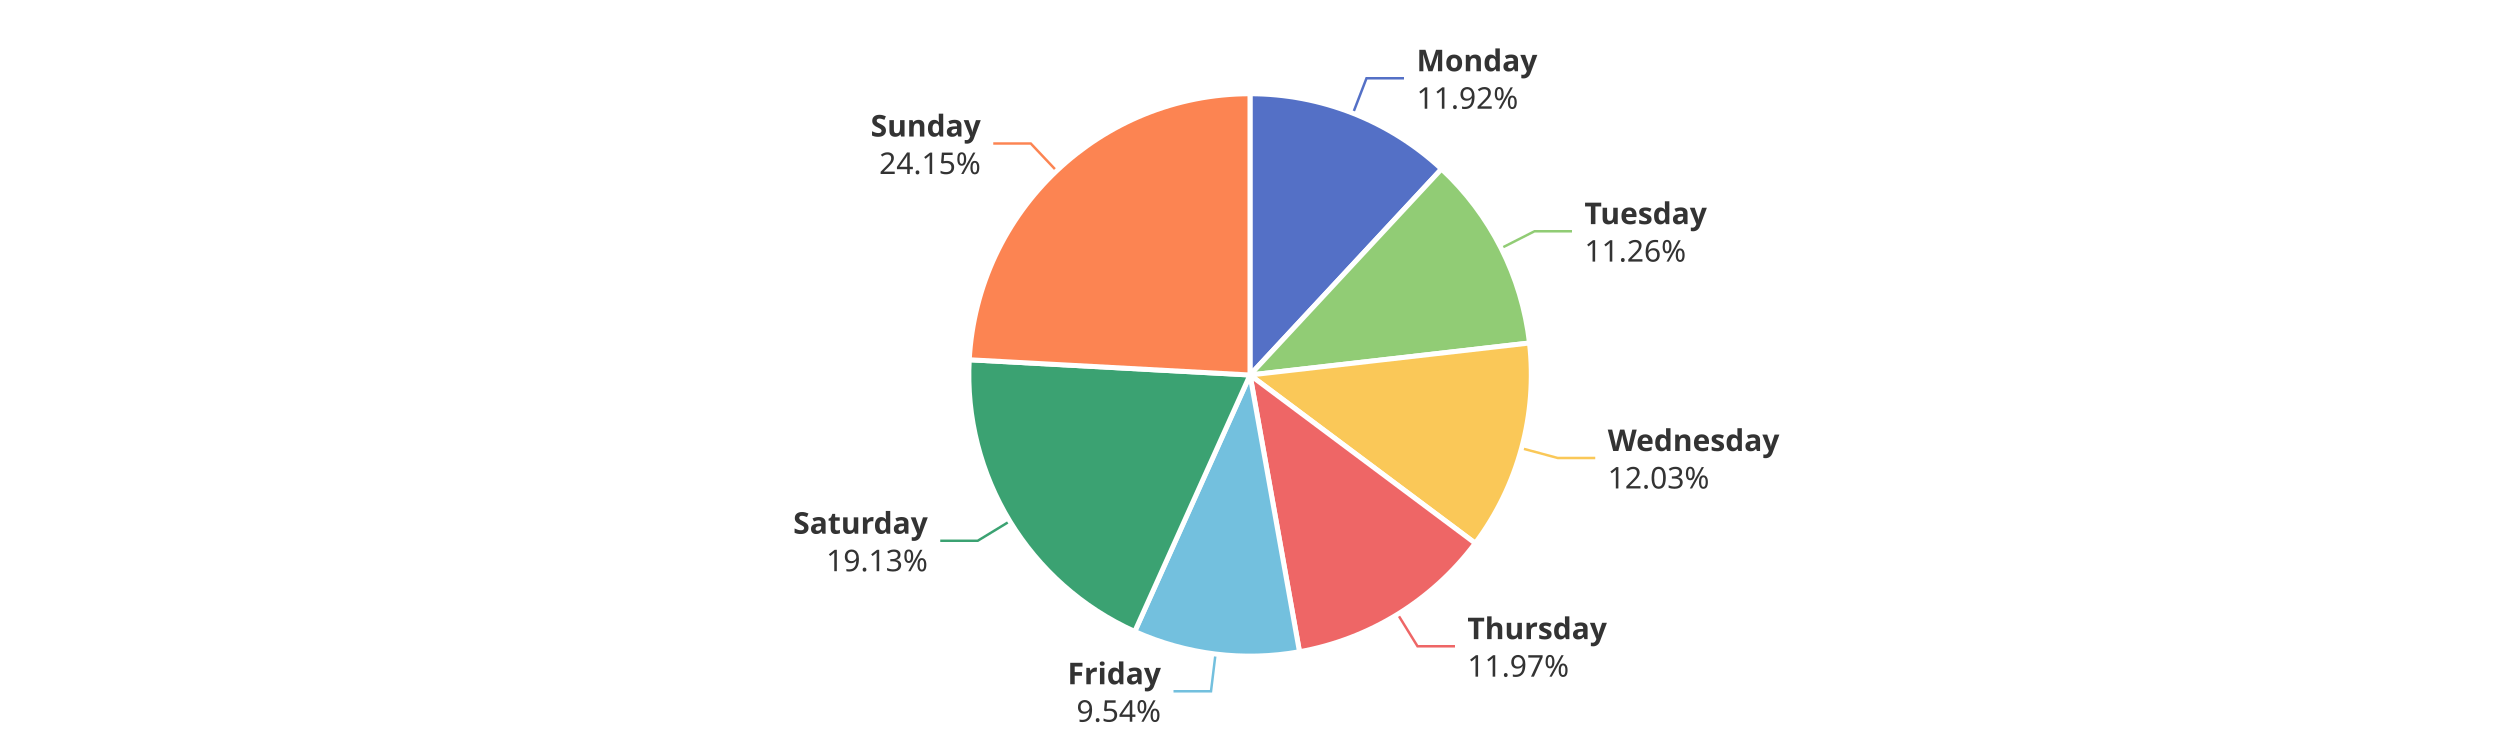
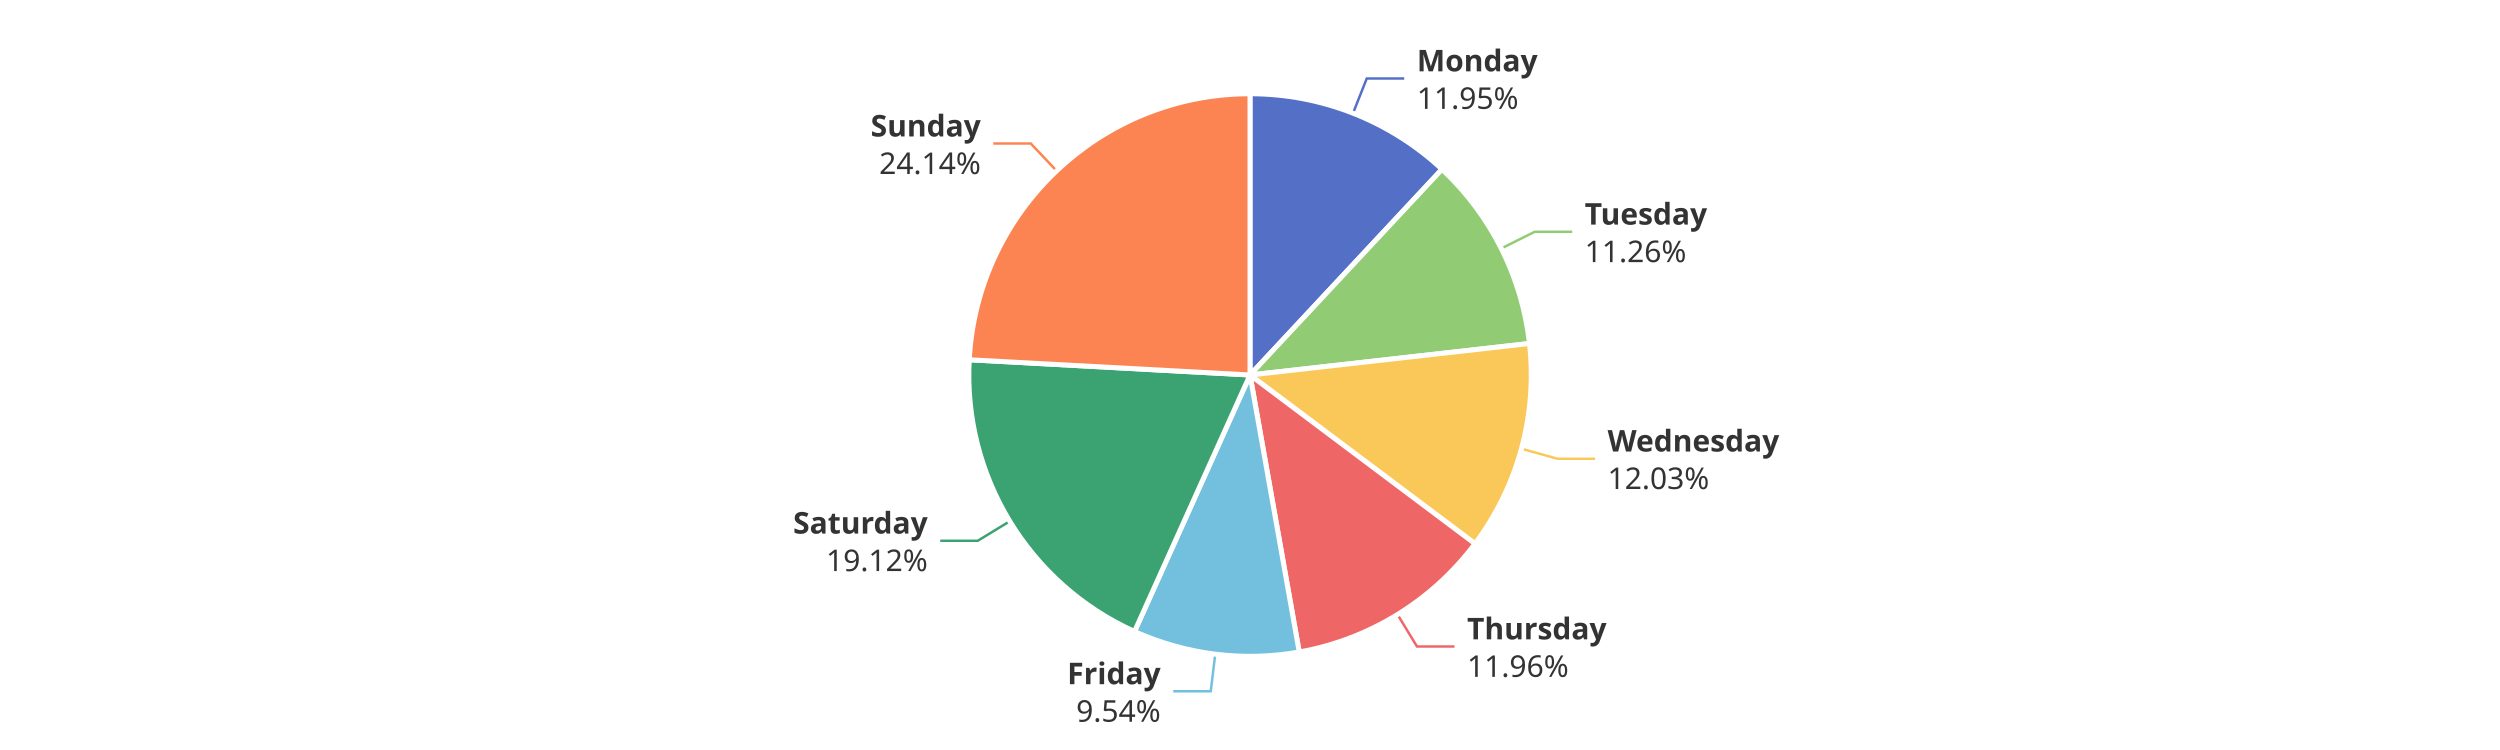
<svg xmlns="http://www.w3.org/2000/svg" width="1000" height="300" version="1.1" baseProfile="full" viewBox="0 0 1000 300">
  <rect width="1000" height="300" x="0" y="0" id="0" fill="#ffffff" />
-   <polyline points="541.2 45.3 546.6 31.3 561.6 31.3" fill="none" stroke="#5470c6" />
-   <polyline points="600.4 99.3 613.8 92.5 628.8 92.5" fill="none" stroke="#91cc75" />
-   <polyline points="608.6 179.3 623.1 183.2 638.1 183.2" fill="none" stroke="#fac858" />
-   <polyline points="559.1 245.7 567 258.5 582 258.5" fill="none" stroke="#ee6666" />
-   <polyline points="486.2 261.7 484.4 276.5 469.4 276.5" fill="none" stroke="#73c0de" />
+   <polyline points="541.2 45.3 546.7 31.4 561.7 31.4" fill="none" stroke="#5470c6" />
+   <polyline points="600.5 99.4 613.9 92.7 628.9 92.7" fill="none" stroke="#91cc75" />
+   <polyline points="608.6 179.5 623 183.5 638 183.5" fill="none" stroke="#fac858" />
+   <polyline points="559 245.8 566.8 258.6 581.8 258.6" fill="none" stroke="#ee6666" />
+   <polyline points="486.1 261.6 484.3 276.5 469.3 276.5" fill="none" stroke="#73c0de" />
  <polyline points="403.9 208.5 391.1 216.3 376.1 216.3" fill="none" stroke="#3ba272" />
  <polyline points="422.6 68.3 412.3 57.4 397.3 57.4" fill="none" stroke="#fc8452" />
-   <path d="M500 37.5A112.5 112.5 0 0 1 576.6 67.6L500 150Z" fill="#5470c6" stroke="#fff" stroke-width="2" stroke-linejoin="round" />
-   <path d="M576.6 67.6A112.5 112.5 0 0 1 611.8 137.2L500 150Z" fill="#91cc75" stroke="#fff" stroke-width="2" stroke-linejoin="round" />
-   <path d="M611.8 137.2A112.5 112.5 0 0 1 590.1 217.3L500 150Z" fill="#fac858" stroke="#fff" stroke-width="2" stroke-linejoin="round" />
-   <path d="M590.1 217.3A112.5 112.5 0 0 1 519.8 260.7L500 150Z" fill="#ee6666" stroke="#fff" stroke-width="2" stroke-linejoin="round" />
-   <path d="M519.8 260.7A112.5 112.5 0 0 1 453.9 252.6L500 150Z" fill="#73c0de" stroke="#fff" stroke-width="2" stroke-linejoin="round" />
-   <path d="M453.9 252.6A112.5 112.5 0 0 1 387.7 143.9L500 150Z" fill="#3ba272" stroke="#fff" stroke-width="2" stroke-linejoin="round" />
+   <path d="M500 37.5A112.5 112.5 0 0 1 576.8 67.7L500 150Z" fill="#5470c6" stroke="#fff" stroke-width="2" stroke-linejoin="round" />
+   <path d="M576.8 67.7A112.5 112.5 0 0 1 611.8 137.4L500 150Z" fill="#91cc75" stroke="#fff" stroke-width="2" stroke-linejoin="round" />
+   <path d="M611.8 137.4A112.5 112.5 0 0 1 590 217.5L500 150Z" fill="#fac858" stroke="#fff" stroke-width="2" stroke-linejoin="round" />
+   <path d="M590 217.5A112.5 112.5 0 0 1 519.7 260.8L500 150Z" fill="#ee6666" stroke="#fff" stroke-width="2" stroke-linejoin="round" />
+   <path d="M519.7 260.8A112.5 112.5 0 0 1 453.8 252.6L500 150Z" fill="#73c0de" stroke="#fff" stroke-width="2" stroke-linejoin="round" />
+   <path d="M453.8 252.6A112.5 112.5 0 0 1 387.7 143.9L500 150Z" fill="#3ba272" stroke="#fff" stroke-width="2" stroke-linejoin="round" />
  <path d="M387.7 143.9A112.5 112.5 0 0 1 500 37.5L500 150Z" fill="#fc8452" stroke="#fff" stroke-width="2" stroke-linejoin="round" />
-   <path d="M0 -15l42.8 0l0 30l-42.8 0Z" transform="translate(566.6422 31.3377)" fill="none" />
-   <text dominant-baseline="central" text-anchor="start" style="font-size:12px;font-family:sans-serif;font-weight:bold;" y="-7.5" transform="translate(566.6422 31.3377)" fill="#333" stroke="rgb(255,255,255)" stroke-width="2" paint-order="stroke" stroke-miterlimit="2">Monday</text>
-   <text dominant-baseline="central" text-anchor="start" style="font-size:12px;font-family:sans-serif;" y="7.5" transform="translate(566.6422 31.3377)" fill="#333" stroke="rgb(255,255,255)" stroke-width="2" paint-order="stroke" stroke-miterlimit="2">11.92%</text>
-   <path d="M0 -15l46.2 0l0 30l-46.2 0Z" transform="translate(633.791 92.4859)" fill="none" />
-   <text dominant-baseline="central" text-anchor="start" style="font-size:12px;font-family:sans-serif;font-weight:bold;" y="-7.5" transform="translate(633.791 92.4859)" fill="#333" stroke="rgb(255,255,255)" stroke-width="2" paint-order="stroke" stroke-miterlimit="2">Tuesday</text>
-   <text dominant-baseline="central" text-anchor="start" style="font-size:12px;font-family:sans-serif;" y="7.5" transform="translate(633.791 92.4859)" fill="#333" stroke="rgb(255,255,255)" stroke-width="2" paint-order="stroke" stroke-miterlimit="2">11.26%</text>
-   <path d="M0 -15l63.6 0l0 30l-63.6 0Z" transform="translate(643.0905 183.2412)" fill="none" />
-   <text dominant-baseline="central" text-anchor="start" style="font-size:12px;font-family:sans-serif;font-weight:bold;" y="-7.5" transform="translate(643.0905 183.2412)" fill="#333" stroke="rgb(255,255,255)" stroke-width="2" paint-order="stroke" stroke-miterlimit="2">Wednesday</text>
-   <text dominant-baseline="central" text-anchor="start" style="font-size:12px;font-family:sans-serif;" y="7.5" transform="translate(643.0905 183.2412)" fill="#333" stroke="rgb(255,255,255)" stroke-width="2" paint-order="stroke" stroke-miterlimit="2">12.03%</text>
-   <path d="M0 -15l50.2 0l0 30l-50.2 0Z" transform="translate(586.9658 258.4981)" fill="none" />
-   <text dominant-baseline="central" text-anchor="start" style="font-size:12px;font-family:sans-serif;font-weight:bold;" y="-7.5" transform="translate(586.9658 258.4981)" fill="#333" stroke="rgb(255,255,255)" stroke-width="2" paint-order="stroke" stroke-miterlimit="2">Thursday</text>
-   <text dominant-baseline="central" text-anchor="start" style="font-size:12px;font-family:sans-serif;" y="7.5" transform="translate(586.9658 258.4981)" fill="#333" stroke="rgb(255,255,255)" stroke-width="2" paint-order="stroke" stroke-miterlimit="2">11.97%</text>
-   <path d="M-34.2 -15l34.2 0l0 30l-34.2 0Z" transform="translate(464.3762 276.5391)" fill="none" />
-   <text dominant-baseline="central" text-anchor="end" style="font-size:12px;font-family:sans-serif;font-weight:bold;" y="-7.5" transform="translate(464.3762 276.5391)" fill="#333" stroke="rgb(255,255,255)" stroke-width="2" paint-order="stroke" stroke-miterlimit="2">Friday</text>
-   <text dominant-baseline="central" text-anchor="end" style="font-size:12px;font-family:sans-serif;" y="7.5" transform="translate(464.3762 276.5391)" fill="#333" stroke="rgb(255,255,255)" stroke-width="2" paint-order="stroke" stroke-miterlimit="2">9.54%</text>
-   <path d="M-48.2 -15l48.2 0l0 30l-48.2 0Z" transform="translate(371.1145 216.334)" fill="none" />
-   <text dominant-baseline="central" text-anchor="end" style="font-size:12px;font-family:sans-serif;font-weight:bold;" y="-7.5" transform="translate(371.1145 216.334)" fill="#333" stroke="rgb(255,255,255)" stroke-width="2" paint-order="stroke" stroke-miterlimit="2">Saturday</text>
-   <text dominant-baseline="central" text-anchor="end" style="font-size:12px;font-family:sans-serif;" y="7.5" transform="translate(371.1145 216.334)" fill="#333" stroke="rgb(255,255,255)" stroke-width="2" paint-order="stroke" stroke-miterlimit="2">19.13%</text>
-   <path d="M-40.9 -15l40.9 0l0 30l-40.9 0Z" transform="translate(392.3053 57.4479)" fill="none" />
-   <text dominant-baseline="central" text-anchor="end" style="font-size:12px;font-family:sans-serif;font-weight:bold;" y="-7.5" transform="translate(392.3053 57.4479)" fill="#333" stroke="rgb(255,255,255)" stroke-width="2" paint-order="stroke" stroke-miterlimit="2">Sunday</text>
-   <text dominant-baseline="central" text-anchor="end" style="font-size:12px;font-family:sans-serif;" y="7.5" transform="translate(392.3053 57.4479)" fill="#333" stroke="rgb(255,255,255)" stroke-width="2" paint-order="stroke" stroke-miterlimit="2">24.15%</text>
+   <path d="M0 -15l42.8 0l0 30l-42.8 0Z" transform="translate(566.7496 31.3799)" fill="none" />
+   <text dominant-baseline="central" text-anchor="start" style="font-size:12px;font-family:sans-serif;font-weight:bold;" y="-7.5" transform="translate(566.7496 31.3799)" fill="#333" stroke="rgb(255,255,255)" stroke-width="2" paint-order="stroke" stroke-miterlimit="2">Monday</text>
+   <text dominant-baseline="central" text-anchor="start" style="font-size:12px;font-family:sans-serif;" y="7.5" transform="translate(566.7496 31.3799)" fill="#333" stroke="rgb(255,255,255)" stroke-width="2" paint-order="stroke" stroke-miterlimit="2">11.95%</text>
+   <path d="M0 -15l46.2 0l0 30l-46.2 0Z" transform="translate(633.8929 92.688)" fill="none" />
+   <text dominant-baseline="central" text-anchor="start" style="font-size:12px;font-family:sans-serif;font-weight:bold;" y="-7.5" transform="translate(633.8929 92.688)" fill="#333" stroke="rgb(255,255,255)" stroke-width="2" paint-order="stroke" stroke-miterlimit="2">Tuesday</text>
+   <text dominant-baseline="central" text-anchor="start" style="font-size:12px;font-family:sans-serif;" y="7.5" transform="translate(633.8929 92.688)" fill="#333" stroke="rgb(255,255,255)" stroke-width="2" paint-order="stroke" stroke-miterlimit="2">11.26%</text>
+   <path d="M0 -15l63.6 0l0 30l-63.6 0Z" transform="translate(643.0338 183.4506)" fill="none" />
+   <text dominant-baseline="central" text-anchor="start" style="font-size:12px;font-family:sans-serif;font-weight:bold;" y="-7.5" transform="translate(643.0338 183.4506)" fill="#333" stroke="rgb(255,255,255)" stroke-width="2" paint-order="stroke" stroke-miterlimit="2">Wednesday</text>
+   <text dominant-baseline="central" text-anchor="start" style="font-size:12px;font-family:sans-serif;" y="7.5" transform="translate(643.0338 183.4506)" fill="#333" stroke="rgb(255,255,255)" stroke-width="2" paint-order="stroke" stroke-miterlimit="2">12.03%</text>
+   <path d="M0 -15l50.2 0l0 30l-50.2 0Z" transform="translate(586.8234 258.5859)" fill="none" />
+   <text dominant-baseline="central" text-anchor="start" style="font-size:12px;font-family:sans-serif;font-weight:bold;" y="-7.5" transform="translate(586.8234 258.5859)" fill="#333" stroke="rgb(255,255,255)" stroke-width="2" paint-order="stroke" stroke-miterlimit="2">Thursday</text>
+   <text dominant-baseline="central" text-anchor="start" style="font-size:12px;font-family:sans-serif;" y="7.5" transform="translate(586.8234 258.5859)" fill="#333" stroke="rgb(255,255,255)" stroke-width="2" paint-order="stroke" stroke-miterlimit="2">11.96%</text>
+   <path d="M-34.2 -15l34.2 0l0 30l-34.2 0Z" transform="translate(464.2585 276.5245)" fill="none" />
+   <text dominant-baseline="central" text-anchor="end" style="font-size:12px;font-family:sans-serif;font-weight:bold;" y="-7.5" transform="translate(464.2585 276.5245)" fill="#333" stroke="rgb(255,255,255)" stroke-width="2" paint-order="stroke" stroke-miterlimit="2">Friday</text>
+   <text dominant-baseline="central" text-anchor="end" style="font-size:12px;font-family:sans-serif;" y="7.5" transform="translate(464.2585 276.5245)" fill="#333" stroke="rgb(255,255,255)" stroke-width="2" paint-order="stroke" stroke-miterlimit="2">9.54%</text>
+   <path d="M-48.2 -15l48.2 0l0 30l-48.2 0Z" transform="translate(371.0796 216.2767)" fill="none" />
+   <text dominant-baseline="central" text-anchor="end" style="font-size:12px;font-family:sans-serif;font-weight:bold;" y="-7.5" transform="translate(371.0796 216.2767)" fill="#333" stroke="rgb(255,255,255)" stroke-width="2" paint-order="stroke" stroke-miterlimit="2">Saturday</text>
+   <text dominant-baseline="central" text-anchor="end" style="font-size:12px;font-family:sans-serif;" y="7.5" transform="translate(371.0796 216.2767)" fill="#333" stroke="rgb(255,255,255)" stroke-width="2" paint-order="stroke" stroke-miterlimit="2">19.12%</text>
+   <path d="M-40.9 -15l40.9 0l0 30l-40.9 0Z" transform="translate(392.3123 57.4413)" fill="none" />
+   <text dominant-baseline="central" text-anchor="end" style="font-size:12px;font-family:sans-serif;font-weight:bold;" y="-7.5" transform="translate(392.3123 57.4413)" fill="#333" stroke="rgb(255,255,255)" stroke-width="2" paint-order="stroke" stroke-miterlimit="2">Sunday</text>
+   <text dominant-baseline="central" text-anchor="end" style="font-size:12px;font-family:sans-serif;" y="7.5" transform="translate(392.3123 57.4413)" fill="#333" stroke="rgb(255,255,255)" stroke-width="2" paint-order="stroke" stroke-miterlimit="2">24.14%</text>
</svg>
